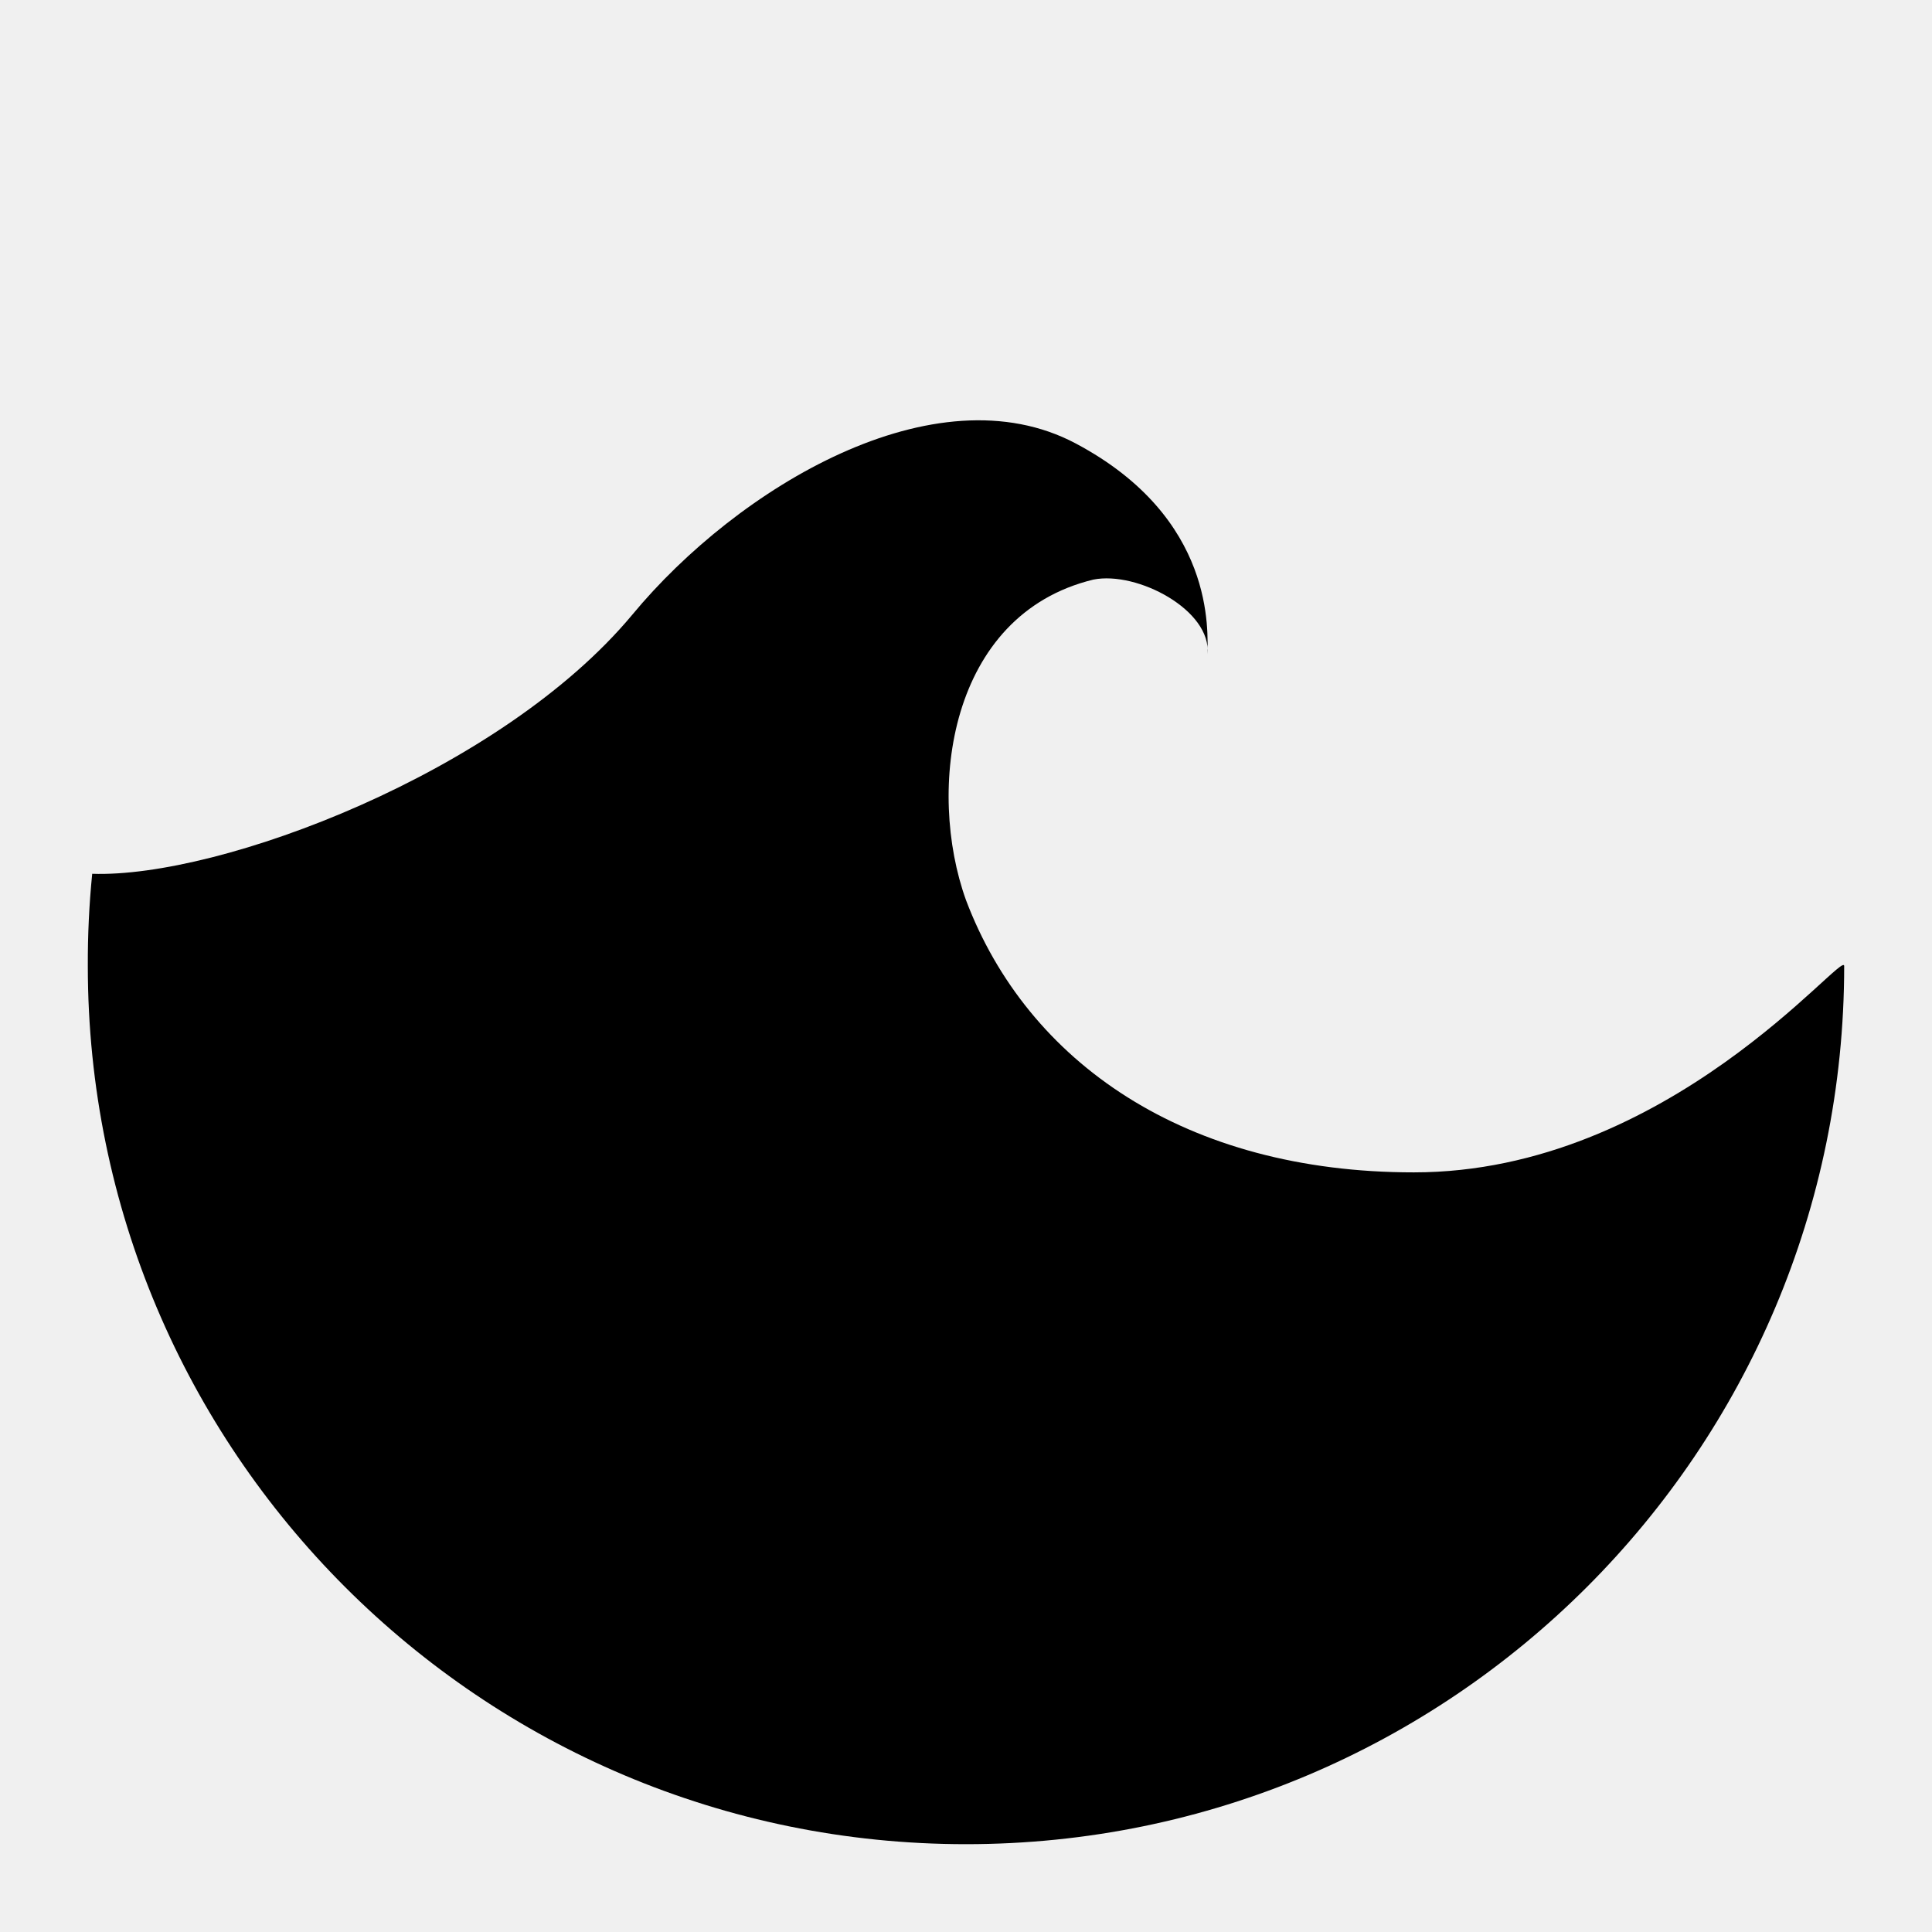
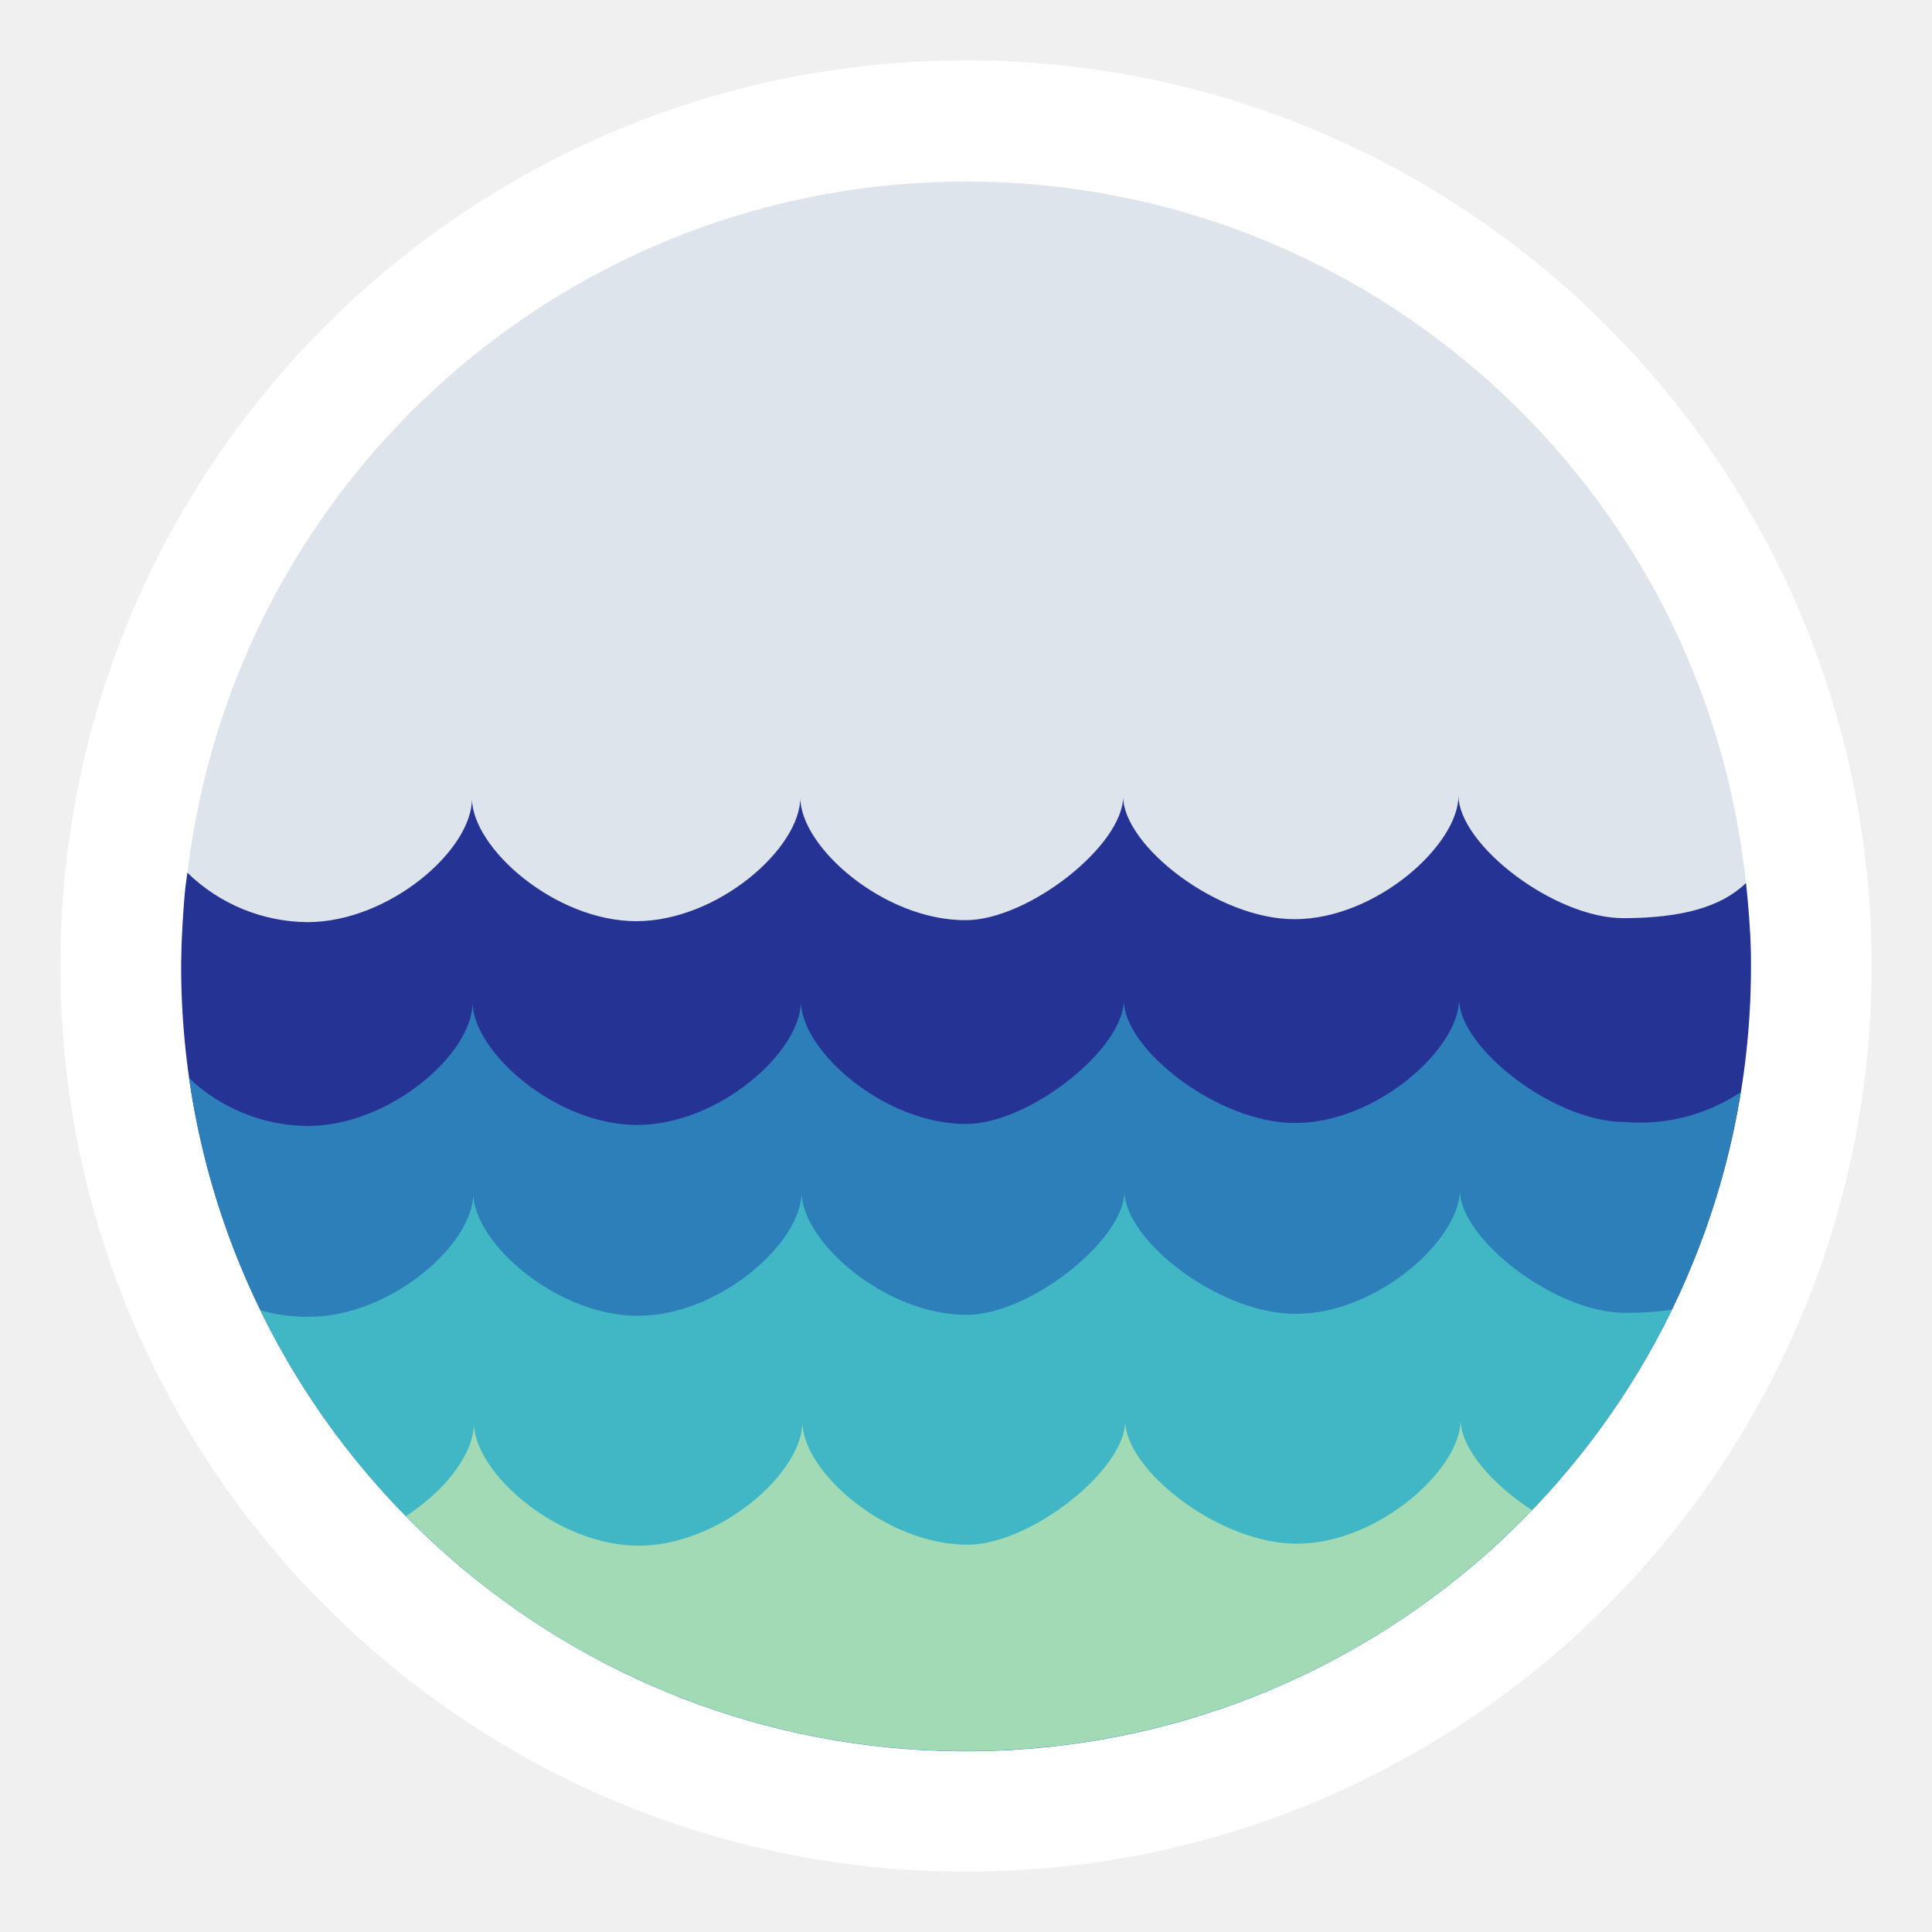
- <svg xmlns="http://www.w3.org/2000/svg" width="44" height="44" viewBox="0 0 44 44">
-   <path d="M32.2 26.7c-5.2 0-8.8-2.5-10.2-6.2-.9-2.5-.4-6.5 2.9-7.3 1-.2 2.7.7 2.6 1.7 0-.5.2-3.1-3-4.8s-7.7 1-10.1 3.9c-3 3.6-9.4 6-12.3 5.9A20.2 20.2 0 0 0 2 22a20 20 0 0 0 40 0c0-.4-4 4.7-9.8 4.7z" />
+ <svg xmlns="http://www.w3.org/2000/svg" width="64" height="64" viewBox="0 0 64 64">
+   <circle cx="32" cy="32" r="30" fill="#fff" />
+   <g>
+     <g>
+       <path d="M15.634,26.46c.006,1.646,2.76,4.077,5.451,4.068s5.43-2.423,5.424-4.1c.006,1.657,2.787,4.076,5.478,4.067,2.07-.007,5.223-2.482,5.217-4.1.005,1.634,3.135,4.076,5.685,4.067,2.692-.01,5.43-2.471,5.424-4.1.006,1.634,3.175,4.075,5.479,4.067,1.915-.006,3.222-.366,4.046-1.166a25.977,25.977,0,0,0-51.631-.322,5.765,5.765,0,0,0,3.976,1.636C12.875,30.555,15.64,28.177,15.634,26.46Z" fill="#dde4eb" />
+       <path d="M57.839,29.25c-.824.8-2.131,1.159-4.046,1.166-2.3.008-5.473-2.433-5.479-4.067.006,1.634-2.732,4.1-5.424,4.1-2.55.009-5.68-2.433-5.685-4.067.005,1.622-3.147,4.1-5.217,4.1-2.692.009-5.473-2.41-5.478-4.067.006,1.682-2.732,4.095-5.424,4.1s-5.446-2.422-5.451-4.068c.006,1.718-2.759,4.1-5.451,4.1a5.765,5.765,0,0,1-3.976-1.636c-.022.185-.056.366-.074.551q-.032.326-.055.654c-.055.774-.09,1.554-.075,2.344A26,26,0,0,0,58,31.523C57.981,30.755,57.918,30,57.839,29.25Z" fill="#253494" />
+     </g>
+     <path d="M6.264,35.714a26,26,0,0,0,51.4.464,6.019,6.019,0,0,1-3.85.989c-2.3.008-5.473-2.434-5.479-4.067.006,1.634-2.732,4.1-5.424,4.1-2.55.009-5.68-2.433-5.685-4.067.006,1.622-3.147,4.1-5.217,4.1-2.692.009-5.473-2.41-5.478-4.067.006,1.682-2.732,4.1-5.424,4.1s-5.446-2.422-5.452-4.067c.006,1.717-2.759,4.1-5.451,4.1A5.768,5.768,0,0,1,6.264,35.714Z" fill="#2c7fb8" />
+     <path d="M8.625,43.4a26.009,26.009,0,0,0,46.754-.011,11.3,11.3,0,0,1-1.542.1c-2.3.008-5.473-2.434-5.479-4.067.006,1.634-2.732,4.1-5.424,4.1-2.55.009-5.68-2.433-5.685-4.067.006,1.622-3.147,4.1-5.217,4.1-2.692.009-5.473-2.41-5.478-4.067.006,1.682-2.732,4.1-5.424,4.1s-5.446-2.422-5.452-4.067c.006,1.717-2.759,4.1-5.451,4.1A5.469,5.469,0,0,1,8.625,43.4Z" fill="#41b6c4" />
+     <path d="M32.476,58a25.919,25.919,0,0,0,18.267-7.978c-1.318-.853-2.356-2.051-2.359-2.985.006,1.634-2.732,4.1-5.424,4.1-2.55.009-5.68-2.433-5.685-4.067.006,1.622-3.147,4.1-5.217,4.1-2.692.009-5.473-2.41-5.478-4.067.006,1.682-2.732,4.1-5.424,4.1S15.71,48.791,15.7,47.145c0,1-.935,2.226-2.252,3.076A25.926,25.926,0,0,0,32.476,58Z" fill="#a1dab4" />
+   </g>
</svg>
